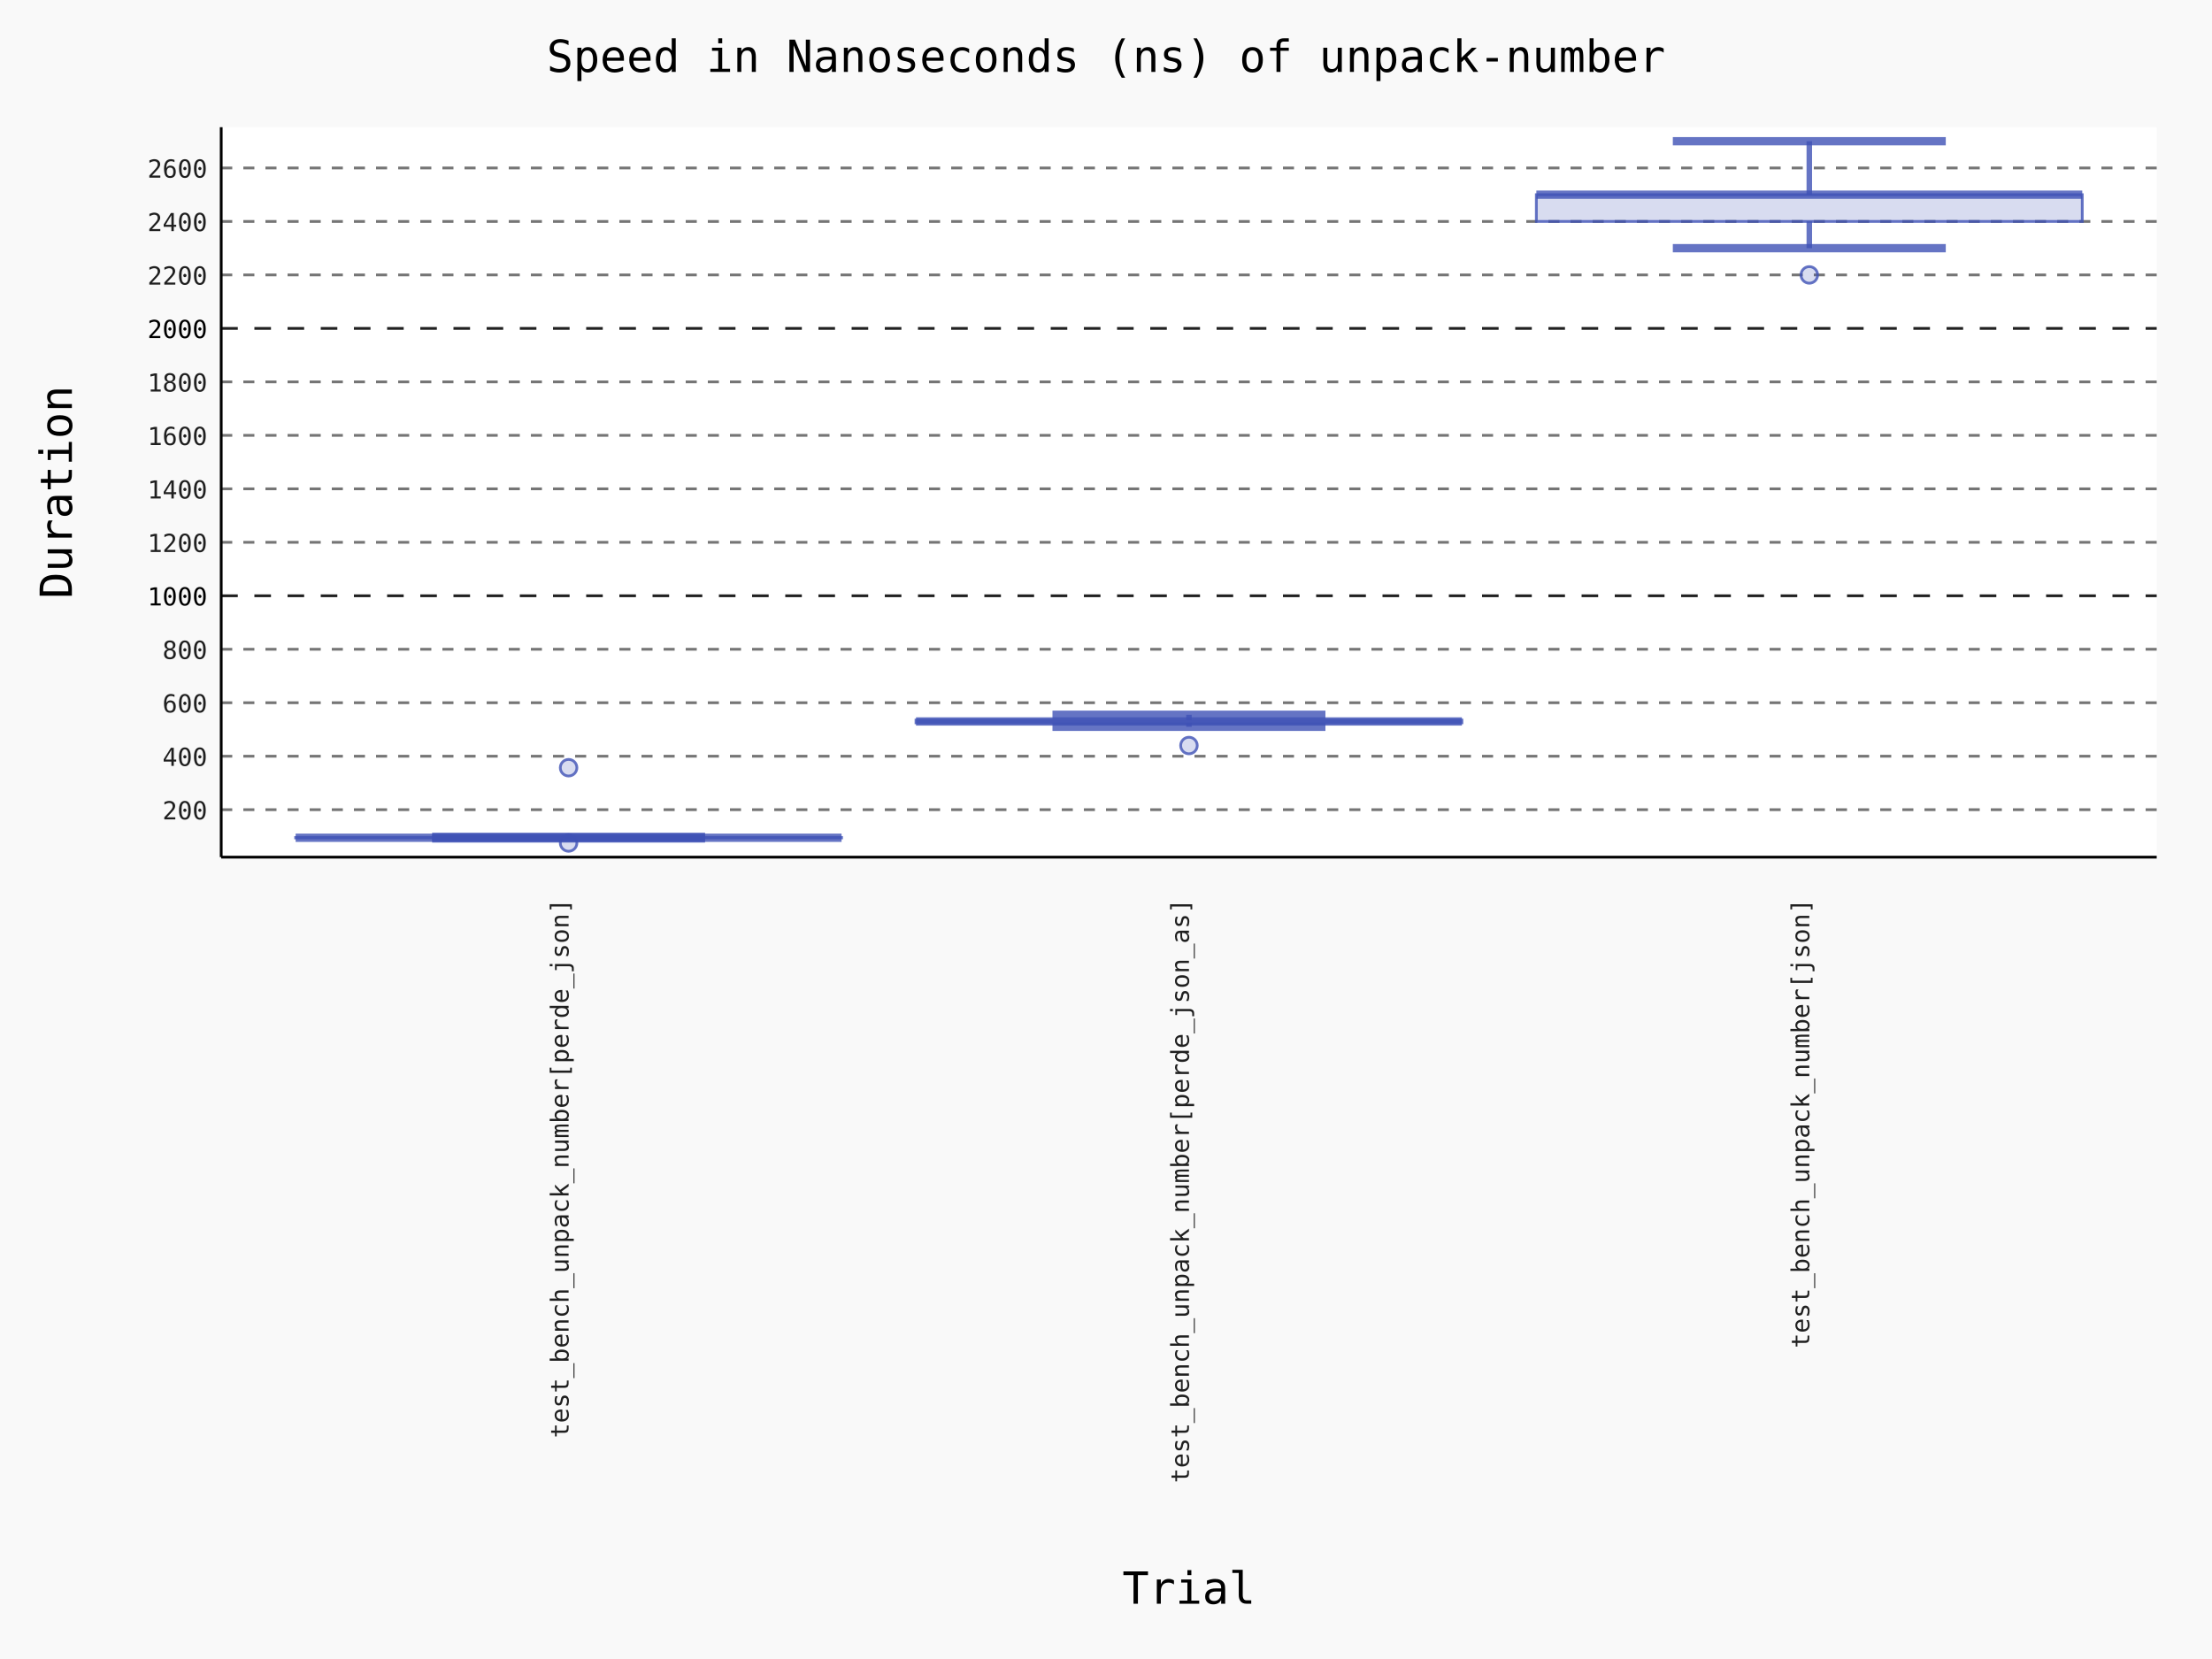
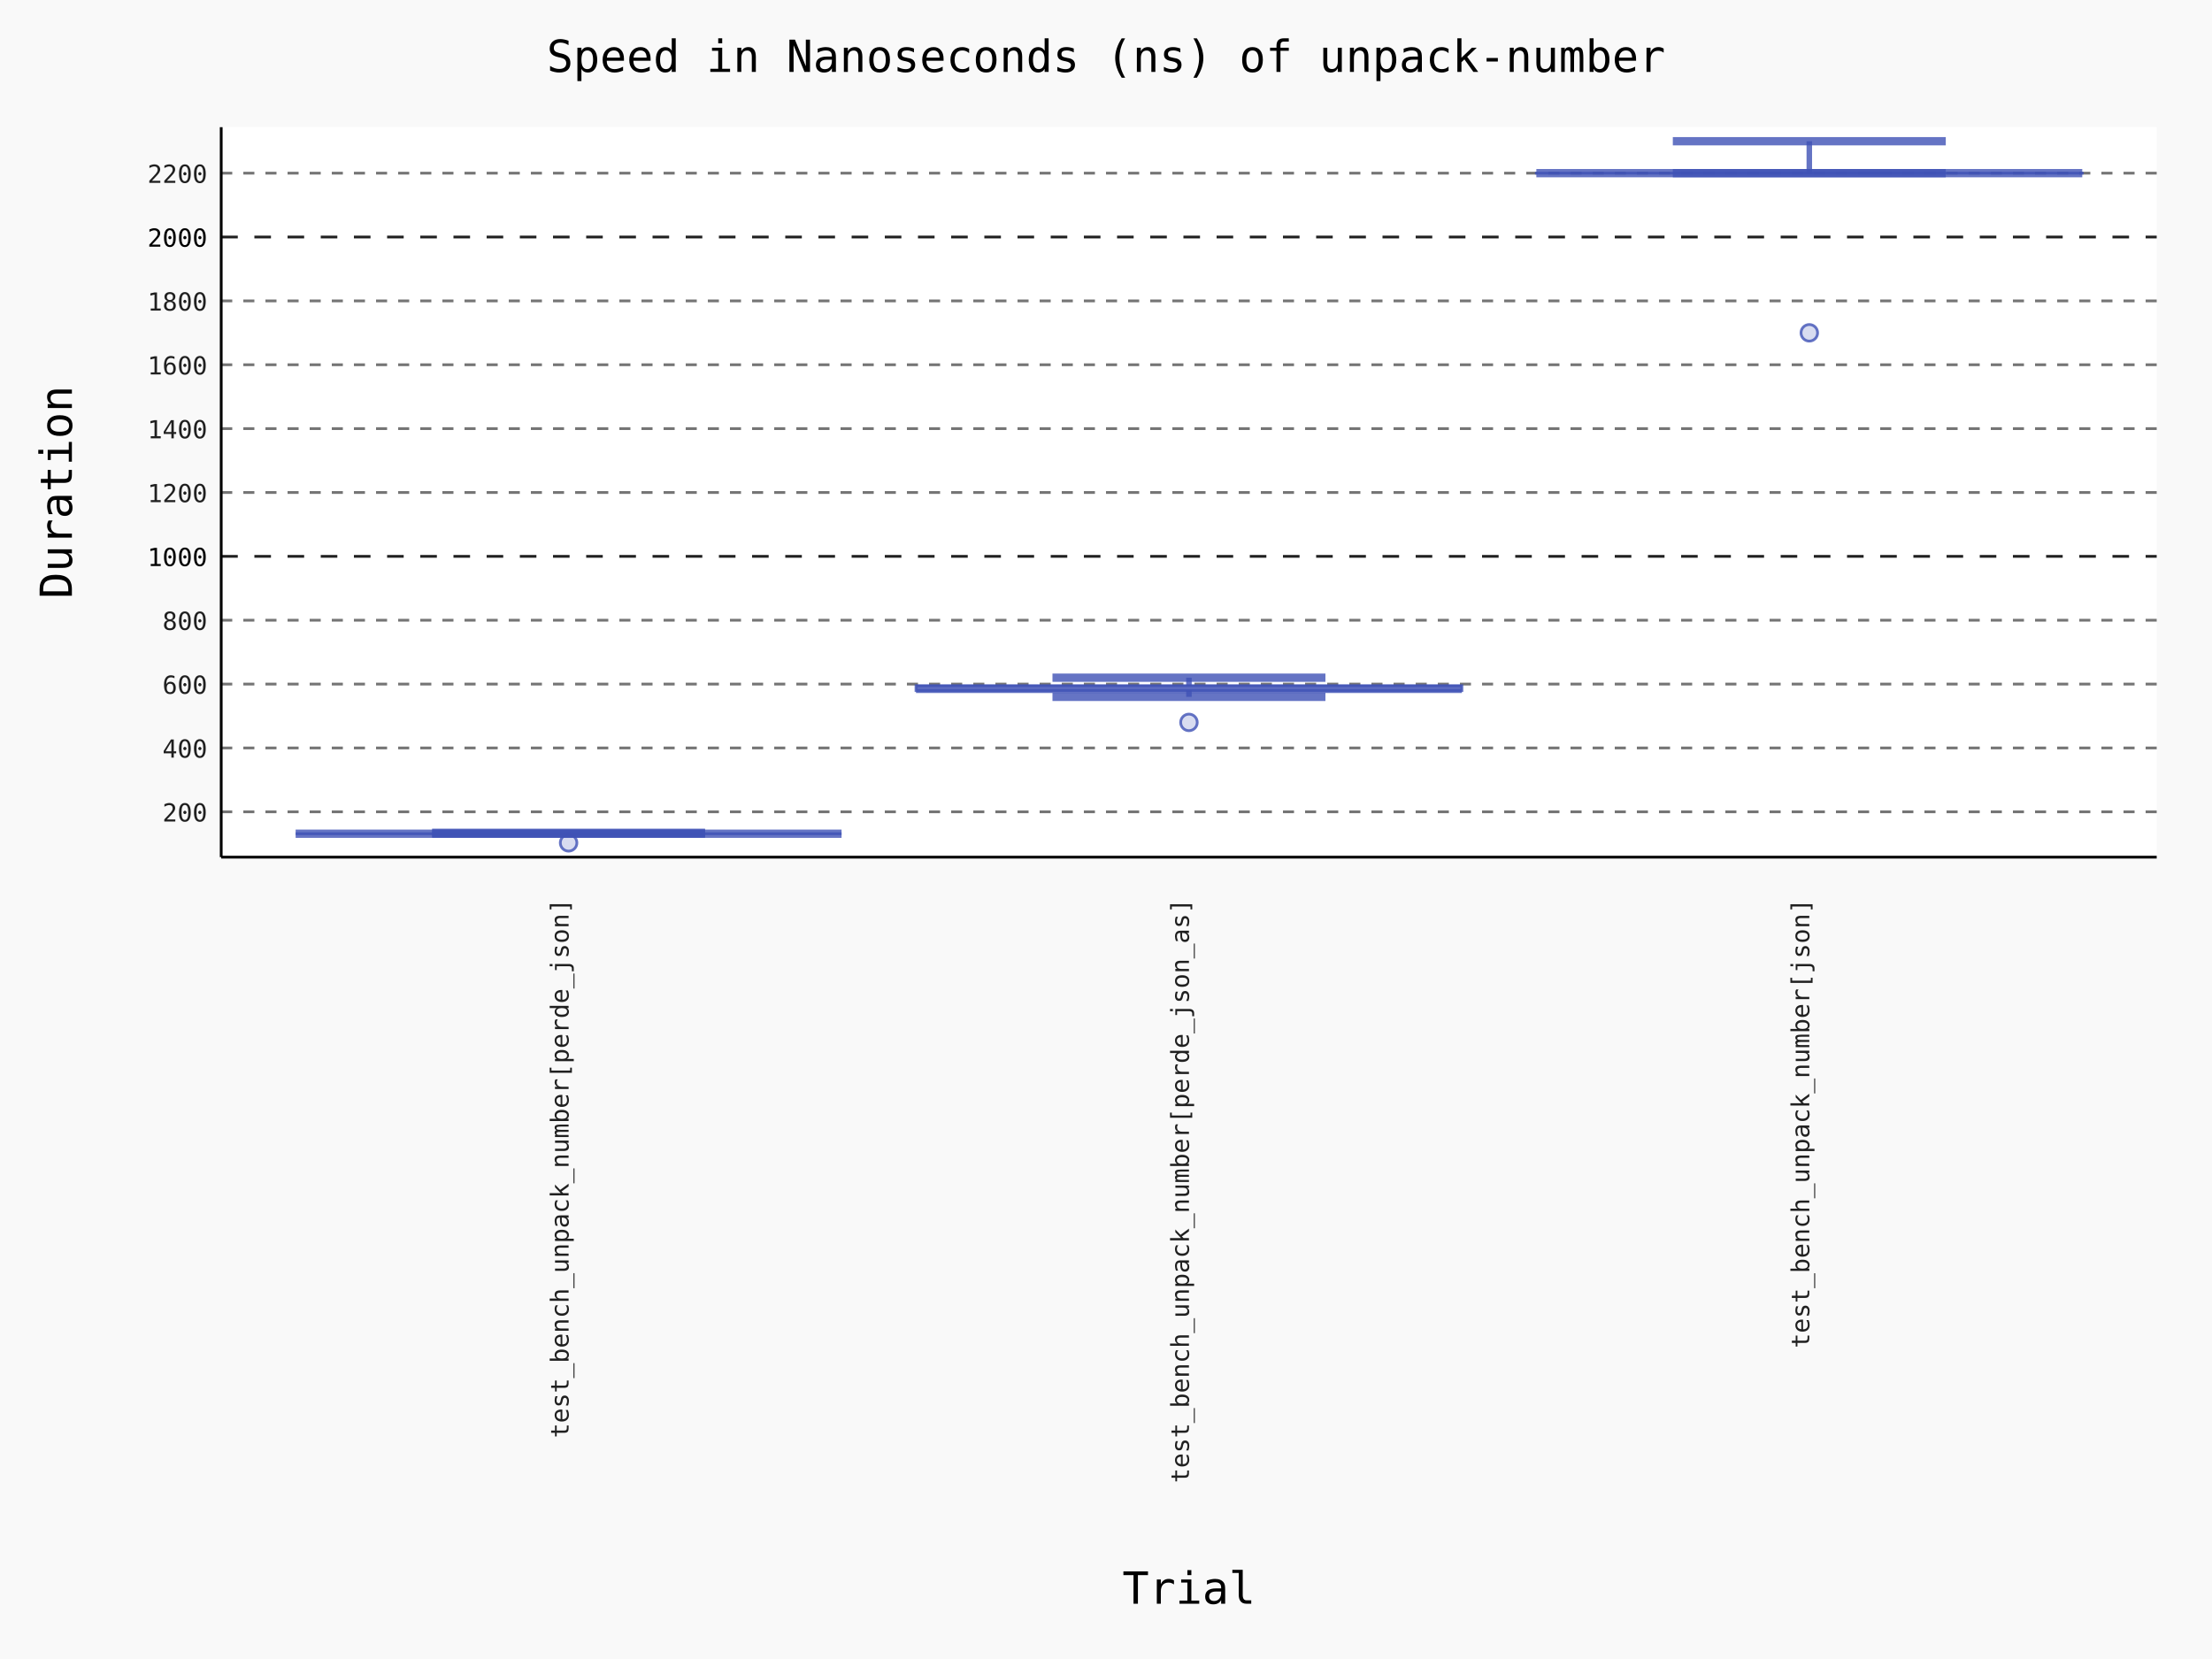
- <svg xmlns="http://www.w3.org/2000/svg" class="pygal-chart" id="chart-3d22ae8a-bd0c-4d6c-9aca-d11224973610" viewBox="0 0 800 600">
+ <svg xmlns="http://www.w3.org/2000/svg" id="chart-44f7fded-c292-4c7a-ae22-a0d06ed256e9" class="pygal-chart" viewBox="0 0 800 600">
  <defs>
-     <style type="text/css">#chart-3d22ae8a-bd0c-4d6c-9aca-d11224973610{-webkit-user-select:none;-webkit-font-smoothing:antialiased;font-family:Consolas,"Deja Vu Sans Mono","Bitstream Vera Sans Mono","Courier New",monospace}#chart-3d22ae8a-bd0c-4d6c-9aca-d11224973610 .title{font-family:Consolas,"Deja Vu Sans Mono","Bitstream Vera Sans Mono","Courier New",monospace;font-size:16px}#chart-3d22ae8a-bd0c-4d6c-9aca-d11224973610 .legends .legend text{font-family:Consolas,"Deja Vu Sans Mono","Bitstream Vera Sans Mono","Courier New",monospace;font-size:14px}#chart-3d22ae8a-bd0c-4d6c-9aca-d11224973610 .axis text{font-family:Consolas,"Deja Vu Sans Mono","Bitstream Vera Sans Mono","Courier New",monospace;font-size:10px}#chart-3d22ae8a-bd0c-4d6c-9aca-d11224973610 .axis text.major{font-family:Consolas,"Deja Vu Sans Mono","Bitstream Vera Sans Mono","Courier New",monospace;font-size:10px}#chart-3d22ae8a-bd0c-4d6c-9aca-d11224973610 .text-overlay text.value{font-family:Consolas,"Deja Vu Sans Mono","Bitstream Vera Sans Mono","Courier New",monospace;font-size:16px}#chart-3d22ae8a-bd0c-4d6c-9aca-d11224973610 .text-overlay text.label{font-family:Consolas,"Deja Vu Sans Mono","Bitstream Vera Sans Mono","Courier New",monospace;font-size:10px}#chart-3d22ae8a-bd0c-4d6c-9aca-d11224973610 .tooltip{font-family:Consolas,"Deja Vu Sans Mono","Bitstream Vera Sans Mono","Courier New",monospace;font-size:14px}#chart-3d22ae8a-bd0c-4d6c-9aca-d11224973610 text.no_data{font-family:Consolas,"Deja Vu Sans Mono","Bitstream Vera Sans Mono","Courier New",monospace;font-size:64px}
- #chart-3d22ae8a-bd0c-4d6c-9aca-d11224973610{background-color:rgba(249,249,249,1)}#chart-3d22ae8a-bd0c-4d6c-9aca-d11224973610 path,#chart-3d22ae8a-bd0c-4d6c-9aca-d11224973610 line,#chart-3d22ae8a-bd0c-4d6c-9aca-d11224973610 rect,#chart-3d22ae8a-bd0c-4d6c-9aca-d11224973610 circle{-webkit-transition:150ms;-moz-transition:150ms;transition:150ms}#chart-3d22ae8a-bd0c-4d6c-9aca-d11224973610 .graph &gt; .background{fill:rgba(249,249,249,1)}#chart-3d22ae8a-bd0c-4d6c-9aca-d11224973610 .plot &gt; .background{fill:rgba(255,255,255,1)}#chart-3d22ae8a-bd0c-4d6c-9aca-d11224973610 .graph{fill:rgba(0,0,0,.87)}#chart-3d22ae8a-bd0c-4d6c-9aca-d11224973610 text.no_data{fill:rgba(0,0,0,1)}#chart-3d22ae8a-bd0c-4d6c-9aca-d11224973610 .title{fill:rgba(0,0,0,1)}#chart-3d22ae8a-bd0c-4d6c-9aca-d11224973610 .legends .legend text{fill:rgba(0,0,0,.87)}#chart-3d22ae8a-bd0c-4d6c-9aca-d11224973610 .legends .legend:hover text{fill:rgba(0,0,0,1)}#chart-3d22ae8a-bd0c-4d6c-9aca-d11224973610 .axis .line{stroke:rgba(0,0,0,1)}#chart-3d22ae8a-bd0c-4d6c-9aca-d11224973610 .axis .guide.line{stroke:rgba(0,0,0,.54)}#chart-3d22ae8a-bd0c-4d6c-9aca-d11224973610 .axis .major.line{stroke:rgba(0,0,0,.87)}#chart-3d22ae8a-bd0c-4d6c-9aca-d11224973610 .axis text.major{fill:rgba(0,0,0,1)}#chart-3d22ae8a-bd0c-4d6c-9aca-d11224973610 .axis.y .guides:hover .guide.line,#chart-3d22ae8a-bd0c-4d6c-9aca-d11224973610 .line-graph .axis.x .guides:hover .guide.line,#chart-3d22ae8a-bd0c-4d6c-9aca-d11224973610 .stackedline-graph .axis.x .guides:hover .guide.line,#chart-3d22ae8a-bd0c-4d6c-9aca-d11224973610 .xy-graph .axis.x .guides:hover .guide.line{stroke:rgba(0,0,0,1)}#chart-3d22ae8a-bd0c-4d6c-9aca-d11224973610 .axis .guides:hover text{fill:rgba(0,0,0,1)}#chart-3d22ae8a-bd0c-4d6c-9aca-d11224973610 .reactive{fill-opacity:.7;stroke-opacity:.8}#chart-3d22ae8a-bd0c-4d6c-9aca-d11224973610 .ci{stroke:rgba(0,0,0,.87)}#chart-3d22ae8a-bd0c-4d6c-9aca-d11224973610 .reactive.active,#chart-3d22ae8a-bd0c-4d6c-9aca-d11224973610 .active .reactive{fill-opacity:.8;stroke-opacity:.9;stroke-width:4}#chart-3d22ae8a-bd0c-4d6c-9aca-d11224973610 .ci .reactive.active{stroke-width:1.5}#chart-3d22ae8a-bd0c-4d6c-9aca-d11224973610 .series text{fill:rgba(0,0,0,1)}#chart-3d22ae8a-bd0c-4d6c-9aca-d11224973610 .tooltip rect{fill:rgba(255,255,255,1);stroke:rgba(0,0,0,1);-webkit-transition:opacity 150ms;-moz-transition:opacity 150ms;transition:opacity 150ms}#chart-3d22ae8a-bd0c-4d6c-9aca-d11224973610 .tooltip .label{fill:rgba(0,0,0,.87)}#chart-3d22ae8a-bd0c-4d6c-9aca-d11224973610 .tooltip .label{fill:rgba(0,0,0,.87)}#chart-3d22ae8a-bd0c-4d6c-9aca-d11224973610 .tooltip .legend{font-size:.8em;fill:rgba(0,0,0,.54)}#chart-3d22ae8a-bd0c-4d6c-9aca-d11224973610 .tooltip .x_label{font-size:.6em;fill:rgba(0,0,0,1)}#chart-3d22ae8a-bd0c-4d6c-9aca-d11224973610 .tooltip .xlink{font-size:.5em;text-decoration:underline}#chart-3d22ae8a-bd0c-4d6c-9aca-d11224973610 .tooltip .value{font-size:1.5em}#chart-3d22ae8a-bd0c-4d6c-9aca-d11224973610 .bound{font-size:.5em}#chart-3d22ae8a-bd0c-4d6c-9aca-d11224973610 .max-value{font-size:.75em;fill:rgba(0,0,0,.54)}#chart-3d22ae8a-bd0c-4d6c-9aca-d11224973610 .map-element{fill:rgba(255,255,255,1);stroke:rgba(0,0,0,.54) !important}#chart-3d22ae8a-bd0c-4d6c-9aca-d11224973610 .map-element .reactive{fill-opacity:inherit;stroke-opacity:inherit}#chart-3d22ae8a-bd0c-4d6c-9aca-d11224973610 .color-0,#chart-3d22ae8a-bd0c-4d6c-9aca-d11224973610 .color-0 a:visited{stroke:#3F51B5;fill:#3F51B5}#chart-3d22ae8a-bd0c-4d6c-9aca-d11224973610 .color-1,#chart-3d22ae8a-bd0c-4d6c-9aca-d11224973610 .color-1 a:visited{stroke:#3F51B5;fill:#3F51B5}#chart-3d22ae8a-bd0c-4d6c-9aca-d11224973610 .color-2,#chart-3d22ae8a-bd0c-4d6c-9aca-d11224973610 .color-2 a:visited{stroke:#3F51B5;fill:#3F51B5}#chart-3d22ae8a-bd0c-4d6c-9aca-d11224973610 .text-overlay .color-0 text{fill:black}#chart-3d22ae8a-bd0c-4d6c-9aca-d11224973610 .text-overlay .color-1 text{fill:black}#chart-3d22ae8a-bd0c-4d6c-9aca-d11224973610 .text-overlay .color-2 text{fill:black}
- #chart-3d22ae8a-bd0c-4d6c-9aca-d11224973610 text.no_data{text-anchor:middle}#chart-3d22ae8a-bd0c-4d6c-9aca-d11224973610 .guide.line{fill:none}#chart-3d22ae8a-bd0c-4d6c-9aca-d11224973610 .centered{text-anchor:middle}#chart-3d22ae8a-bd0c-4d6c-9aca-d11224973610 .title{text-anchor:middle}#chart-3d22ae8a-bd0c-4d6c-9aca-d11224973610 .legends .legend text{fill-opacity:1}#chart-3d22ae8a-bd0c-4d6c-9aca-d11224973610 .axis.x text{text-anchor:middle}#chart-3d22ae8a-bd0c-4d6c-9aca-d11224973610 .axis.x:not(.web) text[transform]{text-anchor:start}#chart-3d22ae8a-bd0c-4d6c-9aca-d11224973610 .axis.x:not(.web) text[transform].backwards{text-anchor:end}#chart-3d22ae8a-bd0c-4d6c-9aca-d11224973610 .axis.y text{text-anchor:end}#chart-3d22ae8a-bd0c-4d6c-9aca-d11224973610 .axis.y text[transform].backwards{text-anchor:start}#chart-3d22ae8a-bd0c-4d6c-9aca-d11224973610 .axis.y2 text{text-anchor:start}#chart-3d22ae8a-bd0c-4d6c-9aca-d11224973610 .axis.y2 text[transform].backwards{text-anchor:end}#chart-3d22ae8a-bd0c-4d6c-9aca-d11224973610 .axis .guide.line{stroke-dasharray:4,4}#chart-3d22ae8a-bd0c-4d6c-9aca-d11224973610 .axis .major.guide.line{stroke-dasharray:6,6}#chart-3d22ae8a-bd0c-4d6c-9aca-d11224973610 .horizontal .axis.y .guide.line,#chart-3d22ae8a-bd0c-4d6c-9aca-d11224973610 .horizontal .axis.y2 .guide.line,#chart-3d22ae8a-bd0c-4d6c-9aca-d11224973610 .vertical .axis.x .guide.line{opacity:0}#chart-3d22ae8a-bd0c-4d6c-9aca-d11224973610 .horizontal .axis.always_show .guide.line,#chart-3d22ae8a-bd0c-4d6c-9aca-d11224973610 .vertical .axis.always_show .guide.line{opacity:1 !important}#chart-3d22ae8a-bd0c-4d6c-9aca-d11224973610 .axis.y .guides:hover .guide.line,#chart-3d22ae8a-bd0c-4d6c-9aca-d11224973610 .axis.y2 .guides:hover .guide.line,#chart-3d22ae8a-bd0c-4d6c-9aca-d11224973610 .axis.x .guides:hover .guide.line{opacity:1}#chart-3d22ae8a-bd0c-4d6c-9aca-d11224973610 .axis .guides:hover text{opacity:1}#chart-3d22ae8a-bd0c-4d6c-9aca-d11224973610 .nofill{fill:none}#chart-3d22ae8a-bd0c-4d6c-9aca-d11224973610 .subtle-fill{fill-opacity:.2}#chart-3d22ae8a-bd0c-4d6c-9aca-d11224973610 .dot{stroke-width:1px;fill-opacity:1}#chart-3d22ae8a-bd0c-4d6c-9aca-d11224973610 .dot.active{stroke-width:5px}#chart-3d22ae8a-bd0c-4d6c-9aca-d11224973610 .dot.negative{fill:transparent}#chart-3d22ae8a-bd0c-4d6c-9aca-d11224973610 text,#chart-3d22ae8a-bd0c-4d6c-9aca-d11224973610 tspan{stroke:none !important}#chart-3d22ae8a-bd0c-4d6c-9aca-d11224973610 .series text.active{opacity:1}#chart-3d22ae8a-bd0c-4d6c-9aca-d11224973610 .tooltip rect{fill-opacity:.95;stroke-width:.5}#chart-3d22ae8a-bd0c-4d6c-9aca-d11224973610 .tooltip text{fill-opacity:1}#chart-3d22ae8a-bd0c-4d6c-9aca-d11224973610 .showable{visibility:hidden}#chart-3d22ae8a-bd0c-4d6c-9aca-d11224973610 .showable.shown{visibility:visible}#chart-3d22ae8a-bd0c-4d6c-9aca-d11224973610 .gauge-background{fill:rgba(229,229,229,1);stroke:none}#chart-3d22ae8a-bd0c-4d6c-9aca-d11224973610 .bg-lines{stroke:rgba(249,249,249,1);stroke-width:2px}
+     <style type="text/css">#chart-44f7fded-c292-4c7a-ae22-a0d06ed256e9{-webkit-user-select:none;-webkit-font-smoothing:antialiased;font-family:Consolas,"Deja Vu Sans Mono","Bitstream Vera Sans Mono","Courier New",monospace}#chart-44f7fded-c292-4c7a-ae22-a0d06ed256e9 .title{font-family:Consolas,"Deja Vu Sans Mono","Bitstream Vera Sans Mono","Courier New",monospace;font-size:16px}#chart-44f7fded-c292-4c7a-ae22-a0d06ed256e9 .legends .legend text{font-family:Consolas,"Deja Vu Sans Mono","Bitstream Vera Sans Mono","Courier New",monospace;font-size:14px}#chart-44f7fded-c292-4c7a-ae22-a0d06ed256e9 .axis text{font-family:Consolas,"Deja Vu Sans Mono","Bitstream Vera Sans Mono","Courier New",monospace;font-size:10px}#chart-44f7fded-c292-4c7a-ae22-a0d06ed256e9 .axis text.major{font-family:Consolas,"Deja Vu Sans Mono","Bitstream Vera Sans Mono","Courier New",monospace;font-size:10px}#chart-44f7fded-c292-4c7a-ae22-a0d06ed256e9 .text-overlay text.value{font-family:Consolas,"Deja Vu Sans Mono","Bitstream Vera Sans Mono","Courier New",monospace;font-size:16px}#chart-44f7fded-c292-4c7a-ae22-a0d06ed256e9 .text-overlay text.label{font-family:Consolas,"Deja Vu Sans Mono","Bitstream Vera Sans Mono","Courier New",monospace;font-size:10px}#chart-44f7fded-c292-4c7a-ae22-a0d06ed256e9 .tooltip{font-family:Consolas,"Deja Vu Sans Mono","Bitstream Vera Sans Mono","Courier New",monospace;font-size:14px}#chart-44f7fded-c292-4c7a-ae22-a0d06ed256e9 text.no_data{font-family:Consolas,"Deja Vu Sans Mono","Bitstream Vera Sans Mono","Courier New",monospace;font-size:64px}
+ #chart-44f7fded-c292-4c7a-ae22-a0d06ed256e9{background-color:rgba(249,249,249,1)}#chart-44f7fded-c292-4c7a-ae22-a0d06ed256e9 path,#chart-44f7fded-c292-4c7a-ae22-a0d06ed256e9 line,#chart-44f7fded-c292-4c7a-ae22-a0d06ed256e9 rect,#chart-44f7fded-c292-4c7a-ae22-a0d06ed256e9 circle{-webkit-transition:150ms;-moz-transition:150ms;transition:150ms}#chart-44f7fded-c292-4c7a-ae22-a0d06ed256e9 .graph &gt; .background{fill:rgba(249,249,249,1)}#chart-44f7fded-c292-4c7a-ae22-a0d06ed256e9 .plot &gt; .background{fill:rgba(255,255,255,1)}#chart-44f7fded-c292-4c7a-ae22-a0d06ed256e9 .graph{fill:rgba(0,0,0,.87)}#chart-44f7fded-c292-4c7a-ae22-a0d06ed256e9 text.no_data{fill:rgba(0,0,0,1)}#chart-44f7fded-c292-4c7a-ae22-a0d06ed256e9 .title{fill:rgba(0,0,0,1)}#chart-44f7fded-c292-4c7a-ae22-a0d06ed256e9 .legends .legend text{fill:rgba(0,0,0,.87)}#chart-44f7fded-c292-4c7a-ae22-a0d06ed256e9 .legends .legend:hover text{fill:rgba(0,0,0,1)}#chart-44f7fded-c292-4c7a-ae22-a0d06ed256e9 .axis .line{stroke:rgba(0,0,0,1)}#chart-44f7fded-c292-4c7a-ae22-a0d06ed256e9 .axis .guide.line{stroke:rgba(0,0,0,.54)}#chart-44f7fded-c292-4c7a-ae22-a0d06ed256e9 .axis .major.line{stroke:rgba(0,0,0,.87)}#chart-44f7fded-c292-4c7a-ae22-a0d06ed256e9 .axis text.major{fill:rgba(0,0,0,1)}#chart-44f7fded-c292-4c7a-ae22-a0d06ed256e9 .axis.y .guides:hover .guide.line,#chart-44f7fded-c292-4c7a-ae22-a0d06ed256e9 .line-graph .axis.x .guides:hover .guide.line,#chart-44f7fded-c292-4c7a-ae22-a0d06ed256e9 .stackedline-graph .axis.x .guides:hover .guide.line,#chart-44f7fded-c292-4c7a-ae22-a0d06ed256e9 .xy-graph .axis.x .guides:hover .guide.line{stroke:rgba(0,0,0,1)}#chart-44f7fded-c292-4c7a-ae22-a0d06ed256e9 .axis .guides:hover text{fill:rgba(0,0,0,1)}#chart-44f7fded-c292-4c7a-ae22-a0d06ed256e9 .reactive{fill-opacity:.7;stroke-opacity:.8}#chart-44f7fded-c292-4c7a-ae22-a0d06ed256e9 .ci{stroke:rgba(0,0,0,.87)}#chart-44f7fded-c292-4c7a-ae22-a0d06ed256e9 .reactive.active,#chart-44f7fded-c292-4c7a-ae22-a0d06ed256e9 .active .reactive{fill-opacity:.8;stroke-opacity:.9;stroke-width:4}#chart-44f7fded-c292-4c7a-ae22-a0d06ed256e9 .ci .reactive.active{stroke-width:1.5}#chart-44f7fded-c292-4c7a-ae22-a0d06ed256e9 .series text{fill:rgba(0,0,0,1)}#chart-44f7fded-c292-4c7a-ae22-a0d06ed256e9 .tooltip rect{fill:rgba(255,255,255,1);stroke:rgba(0,0,0,1);-webkit-transition:opacity 150ms;-moz-transition:opacity 150ms;transition:opacity 150ms}#chart-44f7fded-c292-4c7a-ae22-a0d06ed256e9 .tooltip .label{fill:rgba(0,0,0,.87)}#chart-44f7fded-c292-4c7a-ae22-a0d06ed256e9 .tooltip .label{fill:rgba(0,0,0,.87)}#chart-44f7fded-c292-4c7a-ae22-a0d06ed256e9 .tooltip .legend{font-size:.8em;fill:rgba(0,0,0,.54)}#chart-44f7fded-c292-4c7a-ae22-a0d06ed256e9 .tooltip .x_label{font-size:.6em;fill:rgba(0,0,0,1)}#chart-44f7fded-c292-4c7a-ae22-a0d06ed256e9 .tooltip .xlink{font-size:.5em;text-decoration:underline}#chart-44f7fded-c292-4c7a-ae22-a0d06ed256e9 .tooltip .value{font-size:1.5em}#chart-44f7fded-c292-4c7a-ae22-a0d06ed256e9 .bound{font-size:.5em}#chart-44f7fded-c292-4c7a-ae22-a0d06ed256e9 .max-value{font-size:.75em;fill:rgba(0,0,0,.54)}#chart-44f7fded-c292-4c7a-ae22-a0d06ed256e9 .map-element{fill:rgba(255,255,255,1);stroke:rgba(0,0,0,.54) !important}#chart-44f7fded-c292-4c7a-ae22-a0d06ed256e9 .map-element .reactive{fill-opacity:inherit;stroke-opacity:inherit}#chart-44f7fded-c292-4c7a-ae22-a0d06ed256e9 .color-0,#chart-44f7fded-c292-4c7a-ae22-a0d06ed256e9 .color-0 a:visited{stroke:#3F51B5;fill:#3F51B5}#chart-44f7fded-c292-4c7a-ae22-a0d06ed256e9 .color-1,#chart-44f7fded-c292-4c7a-ae22-a0d06ed256e9 .color-1 a:visited{stroke:#3F51B5;fill:#3F51B5}#chart-44f7fded-c292-4c7a-ae22-a0d06ed256e9 .color-2,#chart-44f7fded-c292-4c7a-ae22-a0d06ed256e9 .color-2 a:visited{stroke:#3F51B5;fill:#3F51B5}#chart-44f7fded-c292-4c7a-ae22-a0d06ed256e9 .text-overlay .color-0 text{fill:black}#chart-44f7fded-c292-4c7a-ae22-a0d06ed256e9 .text-overlay .color-1 text{fill:black}#chart-44f7fded-c292-4c7a-ae22-a0d06ed256e9 .text-overlay .color-2 text{fill:black}
+ #chart-44f7fded-c292-4c7a-ae22-a0d06ed256e9 text.no_data{text-anchor:middle}#chart-44f7fded-c292-4c7a-ae22-a0d06ed256e9 .guide.line{fill:none}#chart-44f7fded-c292-4c7a-ae22-a0d06ed256e9 .centered{text-anchor:middle}#chart-44f7fded-c292-4c7a-ae22-a0d06ed256e9 .title{text-anchor:middle}#chart-44f7fded-c292-4c7a-ae22-a0d06ed256e9 .legends .legend text{fill-opacity:1}#chart-44f7fded-c292-4c7a-ae22-a0d06ed256e9 .axis.x text{text-anchor:middle}#chart-44f7fded-c292-4c7a-ae22-a0d06ed256e9 .axis.x:not(.web) text[transform]{text-anchor:start}#chart-44f7fded-c292-4c7a-ae22-a0d06ed256e9 .axis.x:not(.web) text[transform].backwards{text-anchor:end}#chart-44f7fded-c292-4c7a-ae22-a0d06ed256e9 .axis.y text{text-anchor:end}#chart-44f7fded-c292-4c7a-ae22-a0d06ed256e9 .axis.y text[transform].backwards{text-anchor:start}#chart-44f7fded-c292-4c7a-ae22-a0d06ed256e9 .axis.y2 text{text-anchor:start}#chart-44f7fded-c292-4c7a-ae22-a0d06ed256e9 .axis.y2 text[transform].backwards{text-anchor:end}#chart-44f7fded-c292-4c7a-ae22-a0d06ed256e9 .axis .guide.line{stroke-dasharray:4,4}#chart-44f7fded-c292-4c7a-ae22-a0d06ed256e9 .axis .major.guide.line{stroke-dasharray:6,6}#chart-44f7fded-c292-4c7a-ae22-a0d06ed256e9 .horizontal .axis.y .guide.line,#chart-44f7fded-c292-4c7a-ae22-a0d06ed256e9 .horizontal .axis.y2 .guide.line,#chart-44f7fded-c292-4c7a-ae22-a0d06ed256e9 .vertical .axis.x .guide.line{opacity:0}#chart-44f7fded-c292-4c7a-ae22-a0d06ed256e9 .horizontal .axis.always_show .guide.line,#chart-44f7fded-c292-4c7a-ae22-a0d06ed256e9 .vertical .axis.always_show .guide.line{opacity:1 !important}#chart-44f7fded-c292-4c7a-ae22-a0d06ed256e9 .axis.y .guides:hover .guide.line,#chart-44f7fded-c292-4c7a-ae22-a0d06ed256e9 .axis.y2 .guides:hover .guide.line,#chart-44f7fded-c292-4c7a-ae22-a0d06ed256e9 .axis.x .guides:hover .guide.line{opacity:1}#chart-44f7fded-c292-4c7a-ae22-a0d06ed256e9 .axis .guides:hover text{opacity:1}#chart-44f7fded-c292-4c7a-ae22-a0d06ed256e9 .nofill{fill:none}#chart-44f7fded-c292-4c7a-ae22-a0d06ed256e9 .subtle-fill{fill-opacity:.2}#chart-44f7fded-c292-4c7a-ae22-a0d06ed256e9 .dot{stroke-width:1px;fill-opacity:1}#chart-44f7fded-c292-4c7a-ae22-a0d06ed256e9 .dot.active{stroke-width:5px}#chart-44f7fded-c292-4c7a-ae22-a0d06ed256e9 .dot.negative{fill:transparent}#chart-44f7fded-c292-4c7a-ae22-a0d06ed256e9 text,#chart-44f7fded-c292-4c7a-ae22-a0d06ed256e9 tspan{stroke:none !important}#chart-44f7fded-c292-4c7a-ae22-a0d06ed256e9 .series text.active{opacity:1}#chart-44f7fded-c292-4c7a-ae22-a0d06ed256e9 .tooltip rect{fill-opacity:.95;stroke-width:.5}#chart-44f7fded-c292-4c7a-ae22-a0d06ed256e9 .tooltip text{fill-opacity:1}#chart-44f7fded-c292-4c7a-ae22-a0d06ed256e9 .showable{visibility:hidden}#chart-44f7fded-c292-4c7a-ae22-a0d06ed256e9 .showable.shown{visibility:visible}#chart-44f7fded-c292-4c7a-ae22-a0d06ed256e9 .gauge-background{fill:rgba(229,229,229,1);stroke:none}#chart-44f7fded-c292-4c7a-ae22-a0d06ed256e9 .bg-lines{stroke:rgba(249,249,249,1);stroke-width:2px}
.tooltip .value{font-size:1em !important}.axis text{font-size:9px !important}</style>
  </defs>
  <g class="graph custombox-graph vertical">
-     <rect class="background" height="600" width="800" x="0" y="0" />
-     <g class="plot" transform="translate(80, 46)">
-       <rect class="background" height="264.0" width="700.0" x="0" y="0" />
+     <rect x="0" y="0" width="800" height="600" class="background" />
+     <g transform="translate(80, 46)" class="plot">
+       <rect x="0" y="0" width="700.0" height="264.0" class="background" />
      <g class="axis y always_show">
-         <path class="line" d="M0 264 h700" />
+         <path d="M0 264 h700" class="line" />
        <g class="guides">
-           <path class="guide line" d="M0 246.835 h700" />
-           <text class="" x="-5" y="250.335">200</text>
+           <path d="M0 247.605 h700" class="guide line" />
+           <text x="-5" y="251.105" class="">200</text>
        </g>
        <g class="guides">
-           <path class="guide line" d="M0 227.495 h700" />
-           <text class="" x="-5" y="230.995">400</text>
+           <path d="M0 224.507 h700" class="guide line" />
+           <text x="-5" y="228.007" class="">400</text>
        </g>
        <g class="guides">
-           <path class="guide line" d="M0 208.154 h700" />
-           <text class="" x="-5" y="211.654">600</text>
+           <path d="M0 201.409 h700" class="guide line" />
+           <text x="-5" y="204.909" class="">600</text>
        </g>
        <g class="guides">
-           <path class="guide line" d="M0 188.813 h700" />
-           <text class="" x="-5" y="192.313">800</text>
+           <path d="M0 178.311 h700" class="guide line" />
+           <text x="-5" y="181.811" class="">800</text>
        </g>
        <g class="guides">
-           <path class="major guide line" d="M0 169.473 h700" />
-           <text class="major" x="-5" y="172.973">1000</text>
+           <path d="M0 155.213 h700" class="major guide line" />
+           <text x="-5" y="158.713" class="major">1000</text>
        </g>
        <g class="guides">
-           <path class="guide line" d="M0 150.132 h700" />
-           <text class="" x="-5" y="153.632">1200</text>
+           <path d="M0 132.115 h700" class="guide line" />
+           <text x="-5" y="135.615" class="">1200</text>
        </g>
        <g class="guides">
-           <path class="guide line" d="M0 130.791 h700" />
-           <text class="" x="-5" y="134.291">1400</text>
+           <path d="M0 109.018 h700" class="guide line" />
+           <text x="-5" y="112.518" class="">1400</text>
        </g>
        <g class="guides">
-           <path class="guide line" d="M0 111.451 h700" />
-           <text class="" x="-5" y="114.951">1600</text>
+           <path d="M0 85.92 h700" class="guide line" />
+           <text x="-5" y="89.42" class="">1600</text>
        </g>
        <g class="guides">
-           <path class="guide line" d="M0 92.11 h700" />
-           <text class="" x="-5" y="95.61">1800</text>
+           <path d="M0 62.822 h700" class="guide line" />
+           <text x="-5" y="66.322" class="">1800</text>
        </g>
        <g class="guides">
-           <path class="major guide line" d="M0 72.769 h700" />
-           <text class="major" x="-5" y="76.269">2000</text>
+           <path d="M0 39.724 h700" class="major guide line" />
+           <text x="-5" y="43.224" class="major">2000</text>
        </g>
        <g class="guides">
-           <path class="guide line" d="M0 53.429 h700" />
-           <text class="" x="-5" y="56.929">2200</text>
-         </g>
-         <g class="guides">
-           <path class="guide line" d="M0 34.088 h700" />
-           <text class="" x="-5" y="37.588">2400</text>
-         </g>
-         <g class="guides">
-           <path class="guide line" d="M0 14.747 h700" />
-           <text class="" x="-5" y="18.247">2600</text>
+           <path d="M0 16.626 h700" class="guide line" />
+           <text x="-5" y="20.126" class="">2200</text>
        </g>
      </g>
      <g class="axis x">
-         <path class="line" d="M0 0 v264" />
+         <path d="M0 0 v264" class="line" />
        <g class="guides">
-           <path class="guide line" d="M125.641 0 v264" />
-           <text class="backwards" transform="rotate(270 125.641 279)" x="125.641" y="279.0">test_bench_unpack_number[perde_json]</text>
+           <path d="M125.641 0 v264" class="guide line" />
+           <text x="125.641" y="279.0" class="backwards" transform="rotate(270 125.641 279)">test_bench_unpack_number[perde_json]</text>
        </g>
        <g class="guides">
-           <path class="guide line" d="M350 0 v264" />
-           <text class="backwards" transform="rotate(270 350 279)" x="350.0" y="279.0">test_bench_unpack_number[perde_json_as]</text>
+           <path d="M350 0 v264" class="guide line" />
+           <text x="350.0" y="279.0" class="backwards" transform="rotate(270 350 279)">test_bench_unpack_number[perde_json_as]</text>
        </g>
        <g class="guides">
-           <path class="guide line" d="M574.359 0 v264" />
-           <text class="backwards" transform="rotate(270 574.359 279)" x="574.359" y="279.0">test_bench_unpack_number[json]</text>
+           <path d="M574.359 0 v264" class="guide line" />
+           <text x="574.359" y="279.0" class="backwards" transform="rotate(270 574.359 279)">test_bench_unpack_number[json]</text>
        </g>
      </g>
      <g class="series serie-0 color-0">
        <g class="boxes">
          <g class="box">
-             <path class="reactive tooltip-trigger" d="M76.282 257.231 L175 257.231" stroke-width="3" />
-             <path class="reactive tooltip-trigger" d="M26.923 256.989 L224.359 256.989" stroke-width="3" />
-             <path class="reactive tooltip-trigger" d="M76.282 256.651 L175 256.651" stroke-width="3" />
-             <path class="reactive tooltip-trigger" d="M125.641 257.231 L125.641 257.037" stroke-width="2" />
-             <path class="reactive tooltip-trigger" d="M125.641 256.651 L125.641 256.892" stroke-width="2" />
-             <rect class="subtle-fill reactive tooltip-trigger" height="0.145" width="197.436" x="26.923" y="256.892" />
-             <circle class="subtle-fill reactive tooltip-trigger" cx="125.641" cy="258.875" r="3" />
-             <circle class="subtle-fill reactive tooltip-trigger" cx="125.641" cy="231.653" r="3" />
+             <path stroke-width="3" d="M76.282 255.524 L175 255.524" class="reactive tooltip-trigger" />
+             <path stroke-width="3" d="M26.923 255.524 L224.359 255.524" class="reactive tooltip-trigger" />
+             <path stroke-width="3" d="M76.282 255.194 L175 255.194" class="reactive tooltip-trigger" />
+             <path stroke-width="2" d="M125.641 255.524 L125.641 255.524" class="reactive tooltip-trigger" />
+             <path stroke-width="2" d="M125.641 255.194 L125.641 255.524" class="reactive tooltip-trigger" />
+             <rect x="26.923" y="255.524" height="2.400849936634586e-05" width="197.436" class="subtle-fill reactive tooltip-trigger" />
+             <circle cx="125.641" cy="258.824" r="3" class="subtle-fill reactive tooltip-trigger" />
+             <circle cx="125.641" cy="-148.029" r="3" class="subtle-fill reactive tooltip-trigger" />
          </g>
        </g>
      </g>
      <g class="series serie-1 color-1">
        <g class="boxes">
          <g class="box">
-             <path class="reactive tooltip-trigger" d="M300.641 216.857 L399.359 216.857" stroke-width="3" />
-             <path class="reactive tooltip-trigger" d="M251.282 214.923 L448.718 214.923" stroke-width="3" />
-             <path class="reactive tooltip-trigger" d="M300.641 212.506 L399.359 212.506" stroke-width="3" />
-             <path class="reactive tooltip-trigger" d="M350 216.857 L350 215.407" stroke-width="2" />
-             <path class="reactive tooltip-trigger" d="M350 212.506 L350 214.44" stroke-width="2" />
-             <rect class="subtle-fill reactive tooltip-trigger" height="0.967" width="197.436" x="251.282" y="214.44" />
-             <circle class="subtle-fill reactive tooltip-trigger" cx="350.0" cy="223.626" r="3" />
-             <circle class="subtle-fill reactive tooltip-trigger" cx="350.0" cy="-625.429" r="3" />
+             <path stroke-width="3" d="M300.641 206.029 L399.359 206.029" class="reactive tooltip-trigger" />
+             <path stroke-width="3" d="M251.282 203.142 L448.718 203.142" class="reactive tooltip-trigger" />
+             <path stroke-width="3" d="M300.641 199.099 L399.359 199.099" class="reactive tooltip-trigger" />
+             <path stroke-width="2" d="M350 206.029 L350 203.719" class="reactive tooltip-trigger" />
+             <path stroke-width="2" d="M350 199.099 L350 201.987" class="reactive tooltip-trigger" />
+             <rect x="251.282" y="201.987" height="1.732" width="197.436" class="subtle-fill reactive tooltip-trigger" />
+             <circle cx="350.0" cy="215.268" r="3" class="subtle-fill reactive tooltip-trigger" />
+             <circle cx="350.0" cy="-730.014" r="3" class="subtle-fill reactive tooltip-trigger" />
          </g>
        </g>
      </g>
      <g class="series serie-2 color-2">
        <g class="boxes">
          <g class="box">
-             <path class="reactive tooltip-trigger" d="M525 43.759 L623.718 43.759" stroke-width="3" />
-             <path class="reactive tooltip-trigger" d="M475.641 24.418 L673.077 24.418" stroke-width="3" />
-             <path class="reactive tooltip-trigger" d="M525 5.077 L623.718 5.077" stroke-width="3" />
-             <path class="reactive tooltip-trigger" d="M574.359 43.759 L574.359 34.088" stroke-width="2" />
-             <path class="reactive tooltip-trigger" d="M574.359 5.077 L574.359 24.418" stroke-width="2" />
-             <rect class="subtle-fill reactive tooltip-trigger" height="9.67" width="197.436" x="475.641" y="24.418" />
-             <circle class="subtle-fill reactive tooltip-trigger" cx="574.359" cy="53.429" r="3" />
-             <circle class="subtle-fill reactive tooltip-trigger" cx="574.359" cy="-15003.275" r="3" />
+             <path stroke-width="3" d="M525 16.626 L623.718 16.626" class="reactive tooltip-trigger" />
+             <path stroke-width="3" d="M475.641 16.626 L673.077 16.626" class="reactive tooltip-trigger" />
+             <path stroke-width="3" d="M525 5.077 L623.718 5.077" class="reactive tooltip-trigger" />
+             <path stroke-width="2" d="M574.359 16.626 L574.359 16.626" class="reactive tooltip-trigger" />
+             <path stroke-width="2" d="M574.359 5.077 L574.359 16.626" class="reactive tooltip-trigger" />
+             <rect x="475.641" y="16.626" height="0.001" width="197.436" class="subtle-fill reactive tooltip-trigger" />
+             <circle cx="574.359" cy="74.371" r="3" class="subtle-fill reactive tooltip-trigger" />
+             <circle cx="574.359" cy="-5596.169" r="3" class="subtle-fill reactive tooltip-trigger" />
          </g>
        </g>
      </g>
    </g>
    <g class="titles">
-       <text class="title plot_title" x="400.0" y="26">Speed in Nanoseconds (ns) of unpack-number</text>
-       <text class="title" x="430.0" y="580.0">Trial</text>
-       <text class="title" transform="rotate(-90 0 178)" x="0" y="204.0">Duration</text>
+       <text x="400.0" y="26" class="title plot_title">Speed in Nanoseconds (ns) of unpack-number</text>
+       <text x="430.0" y="580.0" class="title">Trial</text>
+       <text x="0" y="204.0" class="title" transform="rotate(-90 0 178)">Duration</text>
    </g>
-     <g class="plot overlay" transform="translate(80, 46)">
+     <g transform="translate(80, 46)" class="plot overlay">
      <g class="series serie-0 color-0" />
      <g class="series serie-1 color-1" />
      <g class="series serie-2 color-2" />
    </g>
-     <g class="plot text-overlay" transform="translate(80, 46)">
+     <g transform="translate(80, 46)" class="plot text-overlay">
      <g class="series serie-0 color-0" />
      <g class="series serie-1 color-1" />
      <g class="series serie-2 color-2" />
    </g>
-     <g class="plot tooltip-overlay" transform="translate(80, 46)">
-       <g class="tooltip" style="opacity: 0" transform="translate(0 0)">
-         <rect class="tooltip-box" height="0" rx="0" ry="0" width="0" />
+     <g transform="translate(80, 46)" class="plot tooltip-overlay">
+       <g transform="translate(0 0)" style="opacity: 0" class="tooltip">
+         <rect rx="0" ry="0" width="0" height="0" class="tooltip-box" />
        <g class="text" />
      </g>
    </g>
  </g>
</svg>
